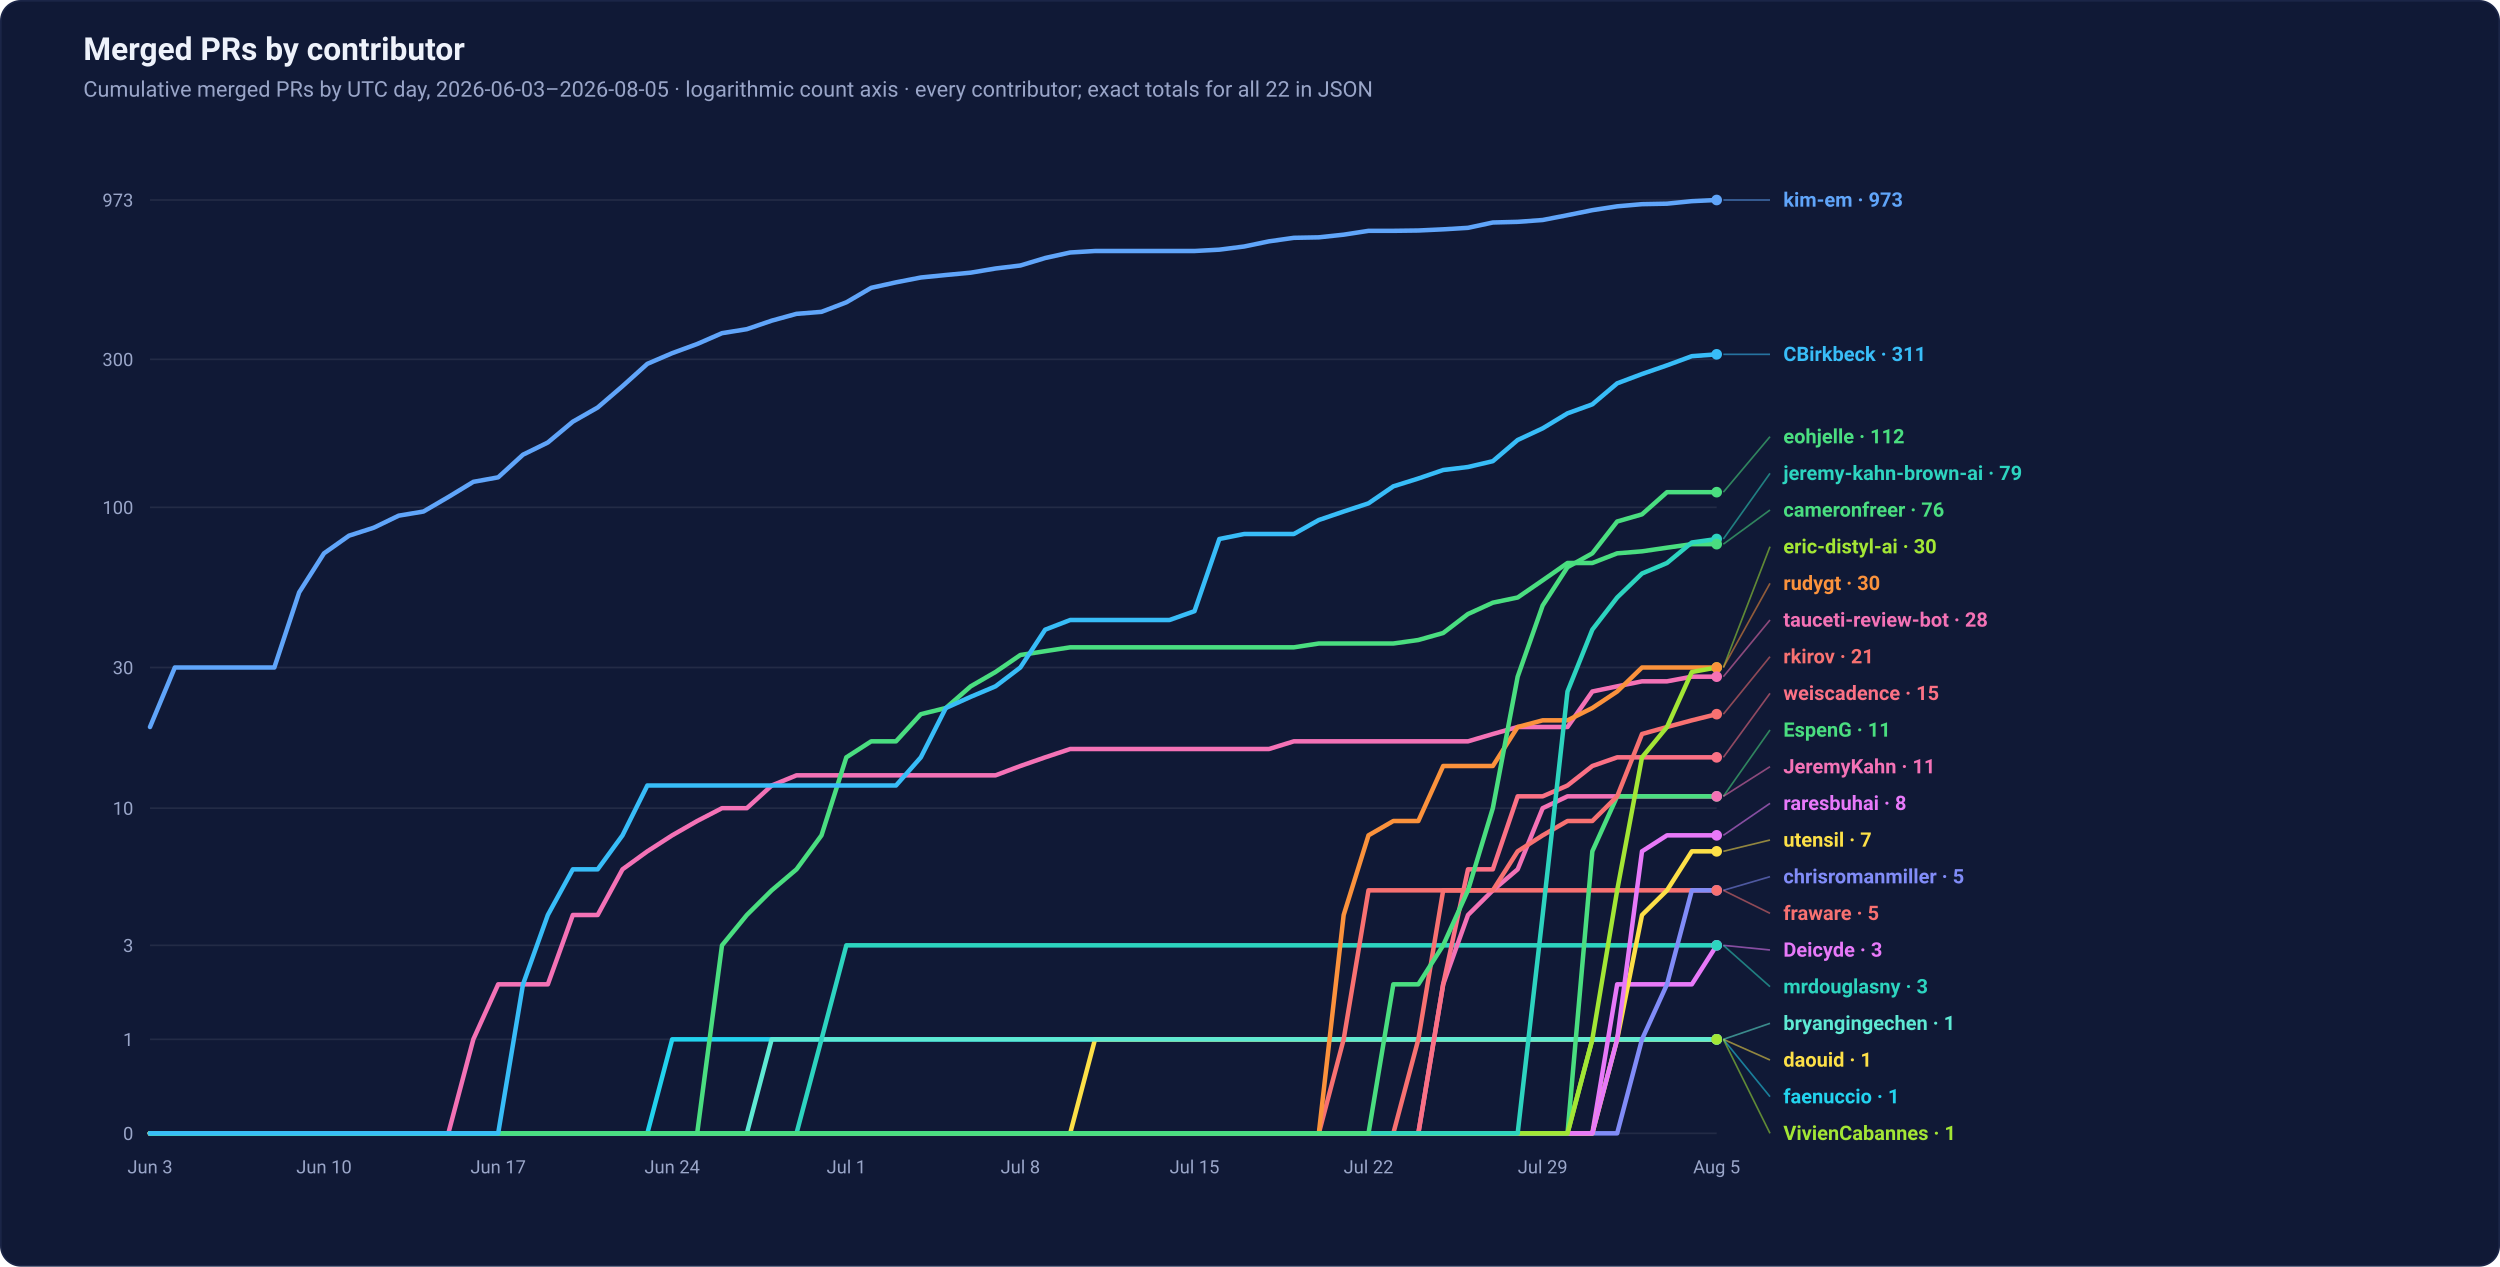
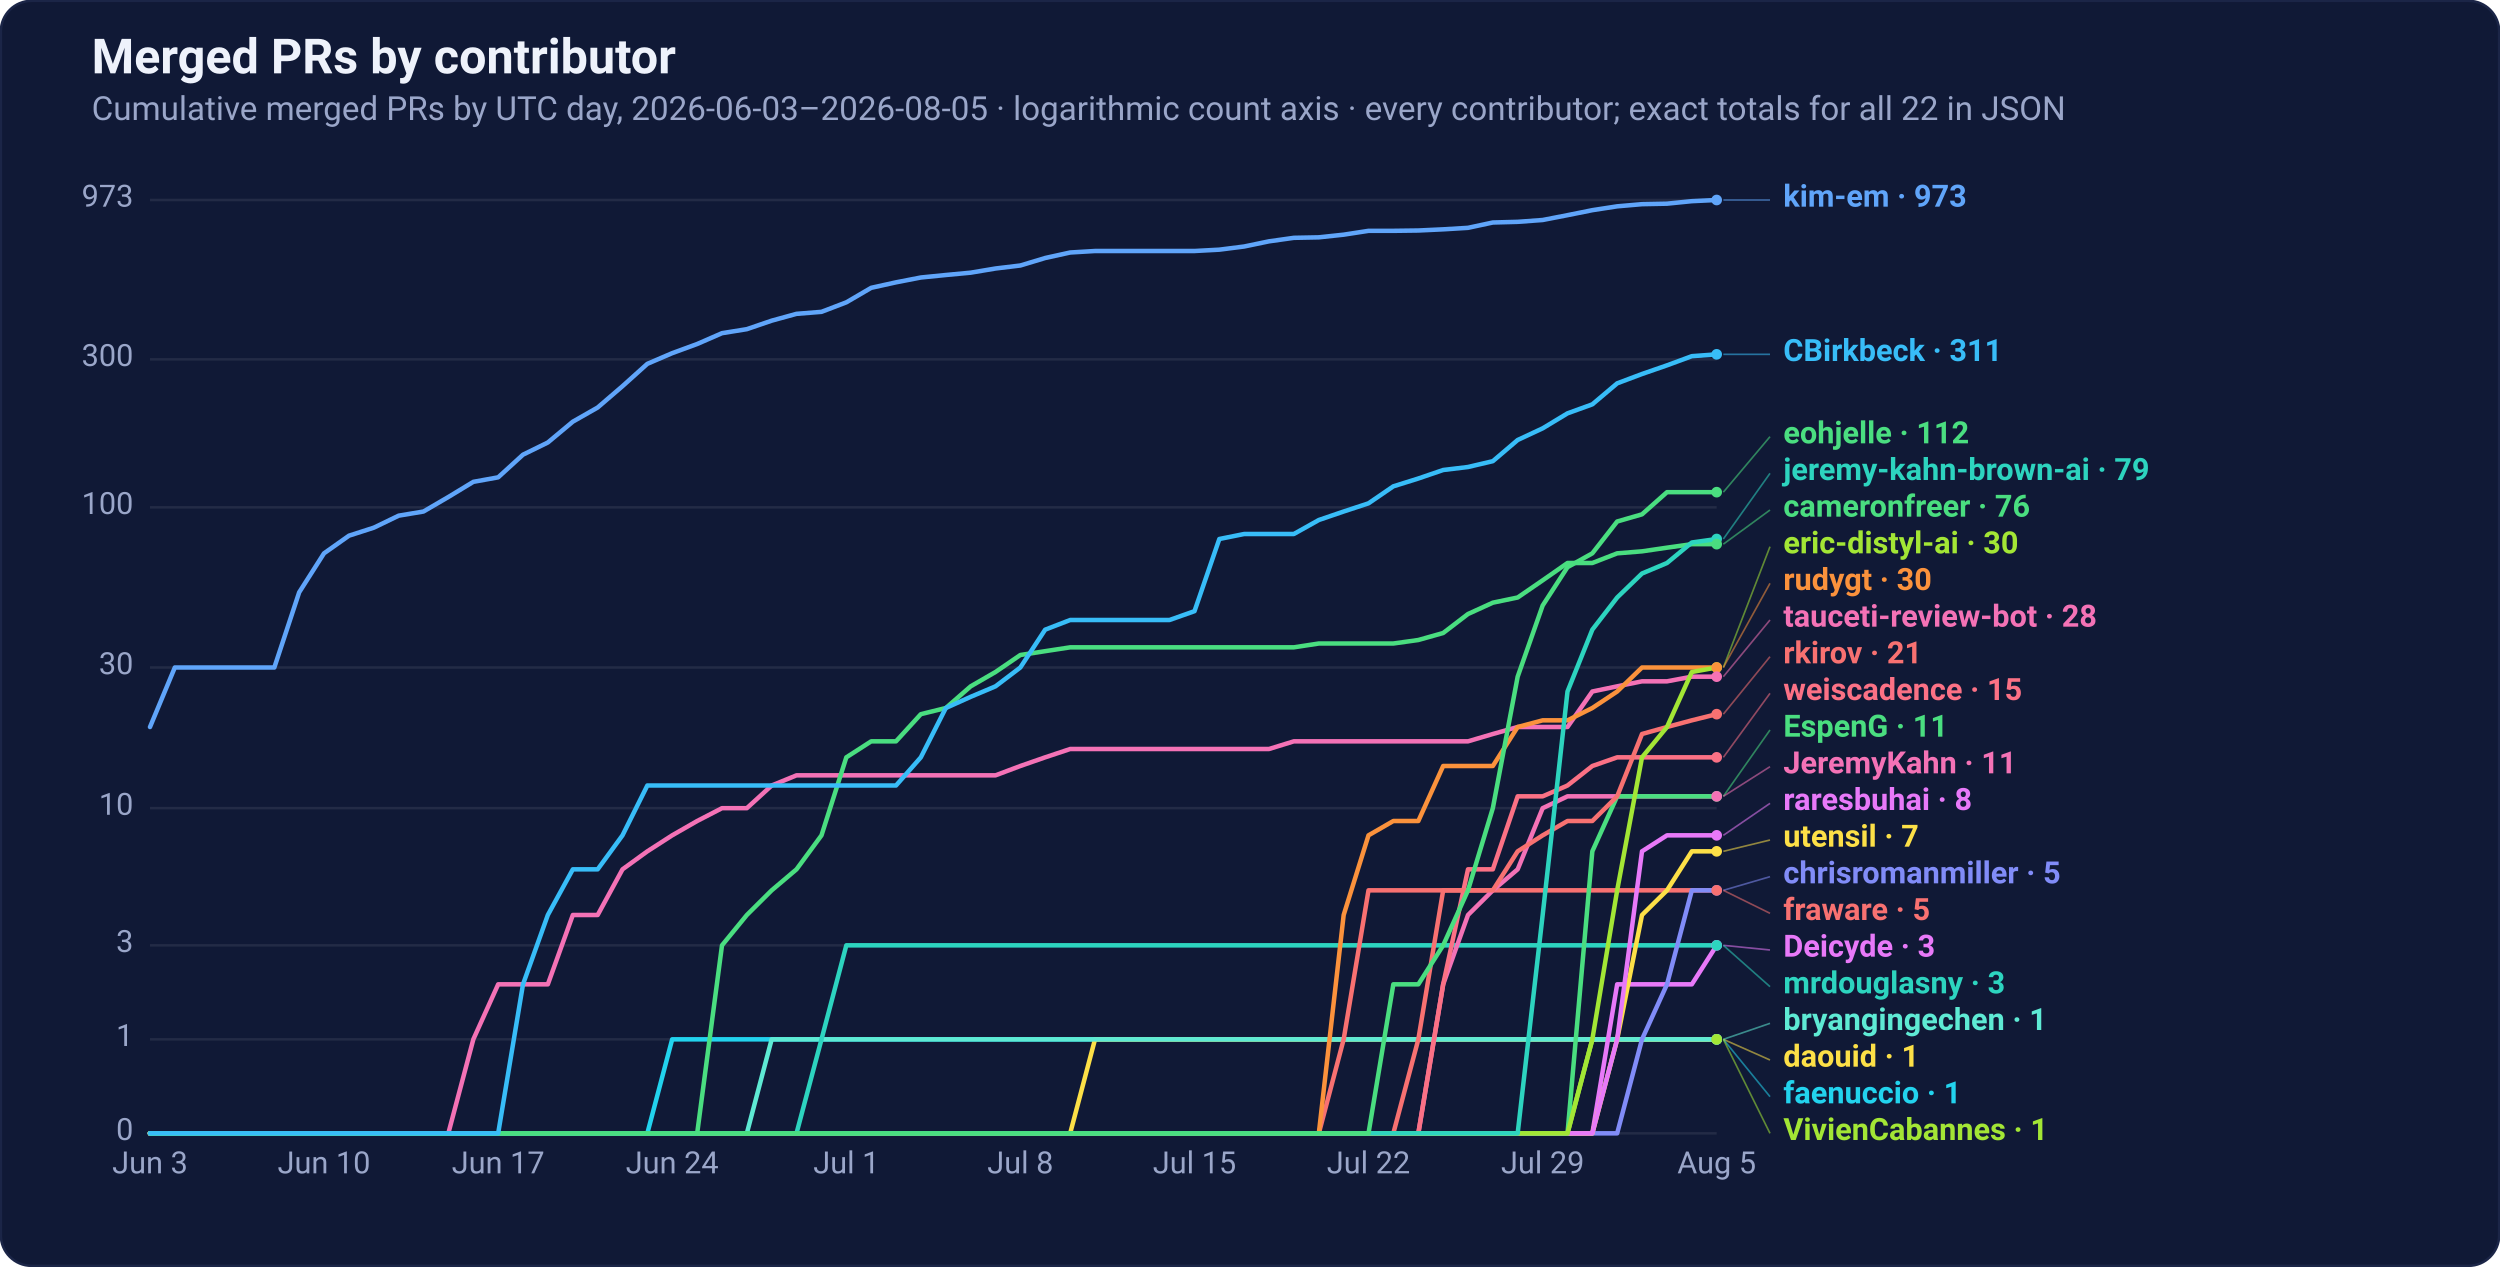
<svg xmlns="http://www.w3.org/2000/svg" viewBox="0 0 1500 760" role="img" aria-label="Merged PRs by contributor">
-   <style>text{font-family:ui-sans-serif,system-ui,-apple-system,'Segoe UI',Roboto,sans-serif;fill:#eef2fb}.title{font-size:19px;font-weight:600}.subtitle{font-size:13px;fill:#9aa6c9}.tick{font-size:11px;fill:#9aa6c9}.label{font-size:12px;font-weight:600}.grid{stroke:rgba(255,255,255,0.08);stroke-width:1}.leader{stroke-width:1;opacity:.55}</style>
-   <rect x="0.5" y="0.5" width="1499" height="759" rx="12" fill="#101936" stroke="#1b2547" />
-   <text x="50" y="36" class="title">Merged PRs by contributor</text>
-   <text x="50" y="58" class="subtitle">Cumulative merged PRs by UTC day, 2026-06-03–2026-08-05 · logarithmic count axis · every contributor; exact totals for all 22 in JSON</text>
+   <style>text{font-family:ui-sans-serif,system-ui,-apple-system,'Segoe UI',Roboto,sans-serif;fill:#eef2fb}.title{font-size:29.1px;font-weight:600}.subtitle{font-size:19.9px;fill:#9aa6c9}.tick{font-size:18.4px;fill:#9aa6c9}.grid{stroke:rgba(255,255,255,0.08);stroke-width:1.5}.axis{stroke:rgba(255,255,255,0.18);stroke-width:1.5}.label{font-size:18.4px;font-weight:600}.leader{stroke-width:1;opacity:.55}</style>
+   <rect x="0.5" y="0.5" width="1499" height="759" rx="18.4" fill="#101936" stroke="#1b2547" stroke-width="1.5" />
+   <text x="55" y="44" class="title">Merged PRs by contributor</text>
+   <text x="55" y="72" class="subtitle">Cumulative merged PRs by UTC day, 2026-06-03–2026-08-05 · logarithmic count axis · every contributor; exact totals for all 22 in JSON</text>
  <line x1="90" y1="680.0" x2="1030" y2="680.0" class="grid" />
  <text x="80" y="684.0" text-anchor="end" class="tick">0</text>
  <line x1="90" y1="623.6" x2="1030" y2="623.6" class="grid" />
  <text x="80" y="627.6" text-anchor="end" class="tick">1</text>
  <line x1="90" y1="567.2" x2="1030" y2="567.2" class="grid" />
  <text x="80" y="571.2" text-anchor="end" class="tick">3</text>
  <line x1="90" y1="484.9" x2="1030" y2="484.9" class="grid" />
  <text x="80" y="488.9" text-anchor="end" class="tick">10</text>
  <line x1="90" y1="400.5" x2="1030" y2="400.5" class="grid" />
  <text x="80" y="404.5" text-anchor="end" class="tick">30</text>
  <line x1="90" y1="304.4" x2="1030" y2="304.4" class="grid" />
  <text x="80" y="308.4" text-anchor="end" class="tick">100</text>
  <line x1="90" y1="215.6" x2="1030" y2="215.6" class="grid" />
  <text x="80" y="219.6" text-anchor="end" class="tick">300</text>
  <line x1="90" y1="120.0" x2="1030" y2="120.0" class="grid" />
  <text x="80" y="124.0" text-anchor="end" class="tick">973</text>
  <polyline points="90.0,680.0 104.9,680.0 119.8,680.0 134.8,680.0 149.7,680.0 164.6,680.0 179.5,680.0 194.4,680.0 209.4,680.0 224.3,680.0 239.2,680.0 254.1,680.0 269.0,680.0 284.0,680.0 298.9,680.0 313.8,680.0 328.7,680.0 343.7,680.0 358.6,680.0 373.5,680.0 388.4,680.0 403.3,680.0 418.3,680.0 433.2,680.0 448.1,680.0 463.0,680.0 477.9,680.0 492.9,680.0 507.8,680.0 522.7,680.0 537.6,680.0 552.5,680.0 567.5,680.0 582.4,680.0 597.3,680.0 612.2,680.0 627.1,680.0 642.1,680.0 657.0,680.0 671.9,680.0 686.8,680.0 701.7,680.0 716.7,680.0 731.6,680.0 746.5,680.0 761.4,680.0 776.3,680.0 791.3,680.0 806.2,680.0 821.1,680.0 836.0,680.0 851.0,680.0 865.9,680.0 880.8,680.0 895.7,680.0 910.6,680.0 925.6,680.0 940.5,680.0 955.4,623.6 970.3,623.6 985.2,623.6 1000.2,623.6 1015.1,623.6 1030.0,623.6" fill="none" stroke="#a3e635" stroke-width="2.7" stroke-linejoin="round" stroke-linecap="round" />
  <polyline points="90.0,680.0 104.9,680.0 119.8,680.0 134.8,680.0 149.7,680.0 164.6,680.0 179.5,680.0 194.4,680.0 209.4,680.0 224.3,680.0 239.2,680.0 254.1,680.0 269.0,680.0 284.0,680.0 298.9,680.0 313.8,680.0 328.7,680.0 343.7,680.0 358.6,680.0 373.5,680.0 388.4,680.0 403.3,623.6 418.3,623.6 433.2,623.6 448.1,623.6 463.0,623.6 477.9,623.6 492.9,623.6 507.8,623.6 522.7,623.6 537.6,623.6 552.5,623.6 567.5,623.6 582.4,623.6 597.3,623.6 612.2,623.6 627.1,623.6 642.1,623.6 657.0,623.6 671.9,623.6 686.8,623.6 701.7,623.6 716.7,623.6 731.6,623.6 746.5,623.6 761.4,623.6 776.3,623.6 791.3,623.6 806.2,623.6 821.1,623.6 836.0,623.6 851.0,623.6 865.9,623.6 880.8,623.6 895.7,623.6 910.6,623.6 925.6,623.6 940.5,623.6 955.4,623.6 970.3,623.6 985.2,623.6 1000.2,623.6 1015.1,623.6 1030.0,623.6" fill="none" stroke="#22d3ee" stroke-width="2.7" stroke-linejoin="round" stroke-linecap="round" />
  <polyline points="90.0,680.0 104.9,680.0 119.8,680.0 134.8,680.0 149.7,680.0 164.6,680.0 179.5,680.0 194.4,680.0 209.4,680.0 224.3,680.0 239.2,680.0 254.1,680.0 269.0,680.0 284.0,680.0 298.9,680.0 313.8,680.0 328.7,680.0 343.7,680.0 358.6,680.0 373.5,680.0 388.4,680.0 403.3,680.0 418.3,680.0 433.2,680.0 448.1,680.0 463.0,680.0 477.9,680.0 492.9,680.0 507.8,680.0 522.7,680.0 537.6,680.0 552.5,680.0 567.5,680.0 582.4,680.0 597.3,680.0 612.2,680.0 627.1,680.0 642.1,680.0 657.0,623.6 671.9,623.6 686.8,623.6 701.7,623.6 716.7,623.6 731.6,623.6 746.5,623.6 761.4,623.6 776.3,623.6 791.3,623.6 806.2,623.6 821.1,623.6 836.0,623.6 851.0,623.6 865.9,623.6 880.8,623.6 895.7,623.6 910.6,623.6 925.6,623.6 940.5,623.6 955.4,623.6 970.3,623.6 985.2,623.6 1000.2,623.6 1015.1,623.6 1030.0,623.6" fill="none" stroke="#fde047" stroke-width="2.7" stroke-linejoin="round" stroke-linecap="round" />
  <polyline points="90.0,680.0 104.9,680.0 119.8,680.0 134.8,680.0 149.7,680.0 164.6,680.0 179.5,680.0 194.4,680.0 209.4,680.0 224.3,680.0 239.2,680.0 254.1,680.0 269.0,680.0 284.0,680.0 298.9,680.0 313.8,680.0 328.7,680.0 343.7,680.0 358.6,680.0 373.5,680.0 388.4,680.0 403.3,680.0 418.3,680.0 433.2,680.0 448.1,680.0 463.0,623.6 477.9,623.6 492.9,623.6 507.8,623.6 522.7,623.6 537.6,623.6 552.5,623.6 567.5,623.6 582.4,623.6 597.3,623.6 612.2,623.6 627.1,623.6 642.1,623.6 657.0,623.6 671.9,623.6 686.8,623.6 701.7,623.6 716.7,623.6 731.6,623.6 746.5,623.6 761.4,623.6 776.3,623.6 791.3,623.6 806.2,623.6 821.1,623.6 836.0,623.6 851.0,623.6 865.9,623.6 880.8,623.6 895.7,623.6 910.6,623.6 925.6,623.6 940.5,623.6 955.4,623.6 970.3,623.6 985.2,623.6 1000.2,623.6 1015.1,623.6 1030.0,623.6" fill="none" stroke="#5eead4" stroke-width="2.7" stroke-linejoin="round" stroke-linecap="round" />
  <polyline points="90.0,680.0 104.9,680.0 119.8,680.0 134.8,680.0 149.7,680.0 164.6,680.0 179.5,680.0 194.4,680.0 209.4,680.0 224.3,680.0 239.2,680.0 254.1,680.0 269.0,680.0 284.0,680.0 298.9,680.0 313.8,680.0 328.7,680.0 343.7,680.0 358.6,680.0 373.5,680.0 388.4,680.0 403.3,680.0 418.3,680.0 433.2,680.0 448.1,680.0 463.0,680.0 477.9,680.0 492.9,623.6 507.8,567.2 522.7,567.2 537.6,567.2 552.5,567.2 567.5,567.2 582.4,567.2 597.3,567.2 612.2,567.2 627.1,567.2 642.1,567.2 657.0,567.2 671.9,567.2 686.8,567.2 701.7,567.2 716.7,567.2 731.6,567.2 746.5,567.2 761.4,567.2 776.3,567.2 791.3,567.2 806.2,567.2 821.1,567.2 836.0,567.2 851.0,567.2 865.9,567.2 880.8,567.2 895.7,567.2 910.6,567.2 925.6,567.2 940.5,567.2 955.4,567.2 970.3,567.2 985.2,567.2 1000.2,567.2 1015.1,567.2 1030.0,567.2" fill="none" stroke="#2dd4bf" stroke-width="2.7" stroke-linejoin="round" stroke-linecap="round" />
  <polyline points="90.0,680.0 104.9,680.0 119.8,680.0 134.8,680.0 149.7,680.0 164.6,680.0 179.5,680.0 194.4,680.0 209.4,680.0 224.3,680.0 239.2,680.0 254.1,680.0 269.0,680.0 284.0,680.0 298.9,680.0 313.8,680.0 328.7,680.0 343.7,680.0 358.6,680.0 373.5,680.0 388.4,680.0 403.3,680.0 418.3,680.0 433.2,680.0 448.1,680.0 463.0,680.0 477.9,680.0 492.9,680.0 507.8,680.0 522.7,680.0 537.6,680.0 552.5,680.0 567.5,680.0 582.4,680.0 597.3,680.0 612.2,680.0 627.1,680.0 642.1,680.0 657.0,680.0 671.9,680.0 686.8,680.0 701.7,680.0 716.7,680.0 731.6,680.0 746.5,680.0 761.4,680.0 776.3,680.0 791.3,680.0 806.2,680.0 821.1,680.0 836.0,680.0 851.0,680.0 865.9,680.0 880.8,680.0 895.7,680.0 910.6,680.0 925.6,680.0 940.5,680.0 955.4,680.0 970.3,590.6 985.2,590.6 1000.2,590.6 1015.1,590.6 1030.0,567.2" fill="none" stroke="#e879f9" stroke-width="2.7" stroke-linejoin="round" stroke-linecap="round" />
  <polyline points="90.0,680.0 104.9,680.0 119.8,680.0 134.8,680.0 149.7,680.0 164.6,680.0 179.5,680.0 194.4,680.0 209.4,680.0 224.3,680.0 239.2,680.0 254.1,680.0 269.0,680.0 284.0,680.0 298.9,680.0 313.8,680.0 328.7,680.0 343.7,680.0 358.6,680.0 373.5,680.0 388.4,680.0 403.3,680.0 418.3,680.0 433.2,680.0 448.1,680.0 463.0,680.0 477.9,680.0 492.9,680.0 507.8,680.0 522.7,680.0 537.6,680.0 552.5,680.0 567.5,680.0 582.4,680.0 597.3,680.0 612.2,680.0 627.1,680.0 642.1,680.0 657.0,680.0 671.9,680.0 686.8,680.0 701.7,680.0 716.7,680.0 731.6,680.0 746.5,680.0 761.4,680.0 776.3,680.0 791.3,680.0 806.2,680.0 821.1,680.0 836.0,680.0 851.0,623.6 865.9,534.2 880.8,534.2 895.7,534.2 910.6,534.2 925.6,534.2 940.5,534.2 955.4,534.2 970.3,534.2 985.2,534.2 1000.2,534.2 1015.1,534.2 1030.0,534.2" fill="none" stroke="#f87171" stroke-width="2.7" stroke-linejoin="round" stroke-linecap="round" />
  <polyline points="90.0,680.0 104.9,680.0 119.8,680.0 134.8,680.0 149.7,680.0 164.6,680.0 179.5,680.0 194.4,680.0 209.4,680.0 224.3,680.0 239.2,680.0 254.1,680.0 269.0,680.0 284.0,680.0 298.9,680.0 313.8,680.0 328.7,680.0 343.7,680.0 358.6,680.0 373.5,680.0 388.4,680.0 403.3,680.0 418.3,680.0 433.2,680.0 448.1,680.0 463.0,680.0 477.9,680.0 492.9,680.0 507.8,680.0 522.7,680.0 537.6,680.0 552.5,680.0 567.5,680.0 582.4,680.0 597.3,680.0 612.2,680.0 627.1,680.0 642.1,680.0 657.0,680.0 671.9,680.0 686.8,680.0 701.7,680.0 716.7,680.0 731.6,680.0 746.5,680.0 761.4,680.0 776.3,680.0 791.3,680.0 806.2,680.0 821.1,680.0 836.0,680.0 851.0,680.0 865.9,680.0 880.8,680.0 895.7,680.0 910.6,680.0 925.6,680.0 940.5,680.0 955.4,680.0 970.3,680.0 985.2,623.6 1000.2,590.6 1015.1,534.2 1030.0,534.2" fill="none" stroke="#818cf8" stroke-width="2.7" stroke-linejoin="round" stroke-linecap="round" />
  <polyline points="90.0,680.0 104.9,680.0 119.8,680.0 134.8,680.0 149.7,680.0 164.6,680.0 179.5,680.0 194.4,680.0 209.4,680.0 224.3,680.0 239.2,680.0 254.1,680.0 269.0,680.0 284.0,680.0 298.9,680.0 313.8,680.0 328.7,680.0 343.7,680.0 358.6,680.0 373.5,680.0 388.4,680.0 403.3,680.0 418.3,680.0 433.2,680.0 448.1,680.0 463.0,680.0 477.9,680.0 492.9,680.0 507.8,680.0 522.7,680.0 537.6,680.0 552.5,680.0 567.5,680.0 582.4,680.0 597.3,680.0 612.2,680.0 627.1,680.0 642.1,680.0 657.0,680.0 671.9,680.0 686.8,680.0 701.7,680.0 716.7,680.0 731.6,680.0 746.5,680.0 761.4,680.0 776.3,680.0 791.3,680.0 806.2,680.0 821.1,680.0 836.0,680.0 851.0,680.0 865.9,680.0 880.8,680.0 895.7,680.0 910.6,680.0 925.6,680.0 940.5,680.0 955.4,680.0 970.3,623.6 985.2,549.0 1000.2,534.2 1015.1,510.8 1030.0,510.8" fill="none" stroke="#fde047" stroke-width="2.7" stroke-linejoin="round" stroke-linecap="round" />
  <polyline points="90.0,680.0 104.9,680.0 119.8,680.0 134.8,680.0 149.7,680.0 164.6,680.0 179.5,680.0 194.4,680.0 209.4,680.0 224.3,680.0 239.2,680.0 254.1,680.0 269.0,680.0 284.0,680.0 298.9,680.0 313.8,680.0 328.7,680.0 343.7,680.0 358.6,680.0 373.5,680.0 388.4,680.0 403.3,680.0 418.3,680.0 433.2,680.0 448.1,680.0 463.0,680.0 477.9,680.0 492.9,680.0 507.8,680.0 522.7,680.0 537.6,680.0 552.5,680.0 567.5,680.0 582.4,680.0 597.3,680.0 612.2,680.0 627.1,680.0 642.1,680.0 657.0,680.0 671.9,680.0 686.8,680.0 701.7,680.0 716.7,680.0 731.6,680.0 746.5,680.0 761.4,680.0 776.3,680.0 791.3,680.0 806.2,680.0 821.1,680.0 836.0,680.0 851.0,680.0 865.9,680.0 880.8,680.0 895.7,680.0 910.6,680.0 925.6,680.0 940.5,680.0 955.4,680.0 970.3,623.6 985.2,510.8 1000.2,501.2 1015.1,501.2 1030.0,501.2" fill="none" stroke="#e879f9" stroke-width="2.7" stroke-linejoin="round" stroke-linecap="round" />
  <polyline points="90.0,680.0 104.9,680.0 119.8,680.0 134.8,680.0 149.7,680.0 164.6,680.0 179.5,680.0 194.4,680.0 209.4,680.0 224.3,680.0 239.2,680.0 254.1,680.0 269.0,680.0 284.0,680.0 298.9,680.0 313.8,680.0 328.7,680.0 343.7,680.0 358.6,680.0 373.5,680.0 388.4,680.0 403.3,680.0 418.3,680.0 433.2,680.0 448.1,680.0 463.0,680.0 477.9,680.0 492.9,680.0 507.8,680.0 522.7,680.0 537.6,680.0 552.5,680.0 567.5,680.0 582.4,680.0 597.3,680.0 612.2,680.0 627.1,680.0 642.1,680.0 657.0,680.0 671.9,680.0 686.8,680.0 701.7,680.0 716.7,680.0 731.6,680.0 746.5,680.0 761.4,680.0 776.3,680.0 791.3,680.0 806.2,680.0 821.1,680.0 836.0,680.0 851.0,680.0 865.9,590.6 880.8,549.0 895.7,534.2 910.6,521.6 925.6,484.9 940.5,477.8 955.4,477.8 970.3,477.8 985.2,477.8 1000.2,477.8 1015.1,477.8 1030.0,477.8" fill="none" stroke="#f472b6" stroke-width="2.7" stroke-linejoin="round" stroke-linecap="round" />
  <polyline points="90.0,680.0 104.9,680.0 119.8,680.0 134.8,680.0 149.7,680.0 164.6,680.0 179.5,680.0 194.4,680.0 209.4,680.0 224.3,680.0 239.2,680.0 254.1,680.0 269.0,680.0 284.0,680.0 298.9,680.0 313.8,680.0 328.7,680.0 343.7,680.0 358.6,680.0 373.5,680.0 388.4,680.0 403.3,680.0 418.3,680.0 433.2,680.0 448.1,680.0 463.0,680.0 477.9,680.0 492.9,680.0 507.8,680.0 522.7,680.0 537.6,680.0 552.5,680.0 567.5,680.0 582.4,680.0 597.3,680.0 612.2,680.0 627.1,680.0 642.1,680.0 657.0,680.0 671.9,680.0 686.8,680.0 701.7,680.0 716.7,680.0 731.6,680.0 746.5,680.0 761.4,680.0 776.3,680.0 791.3,680.0 806.2,680.0 821.1,680.0 836.0,680.0 851.0,680.0 865.9,680.0 880.8,680.0 895.7,680.0 910.6,680.0 925.6,680.0 940.5,680.0 955.4,510.8 970.3,477.8 985.2,477.8 1000.2,477.8 1015.1,477.8 1030.0,477.8" fill="none" stroke="#4ade80" stroke-width="2.7" stroke-linejoin="round" stroke-linecap="round" />
  <polyline points="90.0,680.0 104.9,680.0 119.8,680.0 134.8,680.0 149.7,680.0 164.6,680.0 179.5,680.0 194.4,680.0 209.4,680.0 224.3,680.0 239.2,680.0 254.1,680.0 269.0,680.0 284.0,680.0 298.9,680.0 313.8,680.0 328.7,680.0 343.7,680.0 358.6,680.0 373.5,680.0 388.4,680.0 403.3,680.0 418.3,680.0 433.2,680.0 448.1,680.0 463.0,680.0 477.9,680.0 492.9,680.0 507.8,680.0 522.7,680.0 537.6,680.0 552.5,680.0 567.5,680.0 582.4,680.0 597.3,680.0 612.2,680.0 627.1,680.0 642.1,680.0 657.0,680.0 671.9,680.0 686.8,680.0 701.7,680.0 716.7,680.0 731.6,680.0 746.5,680.0 761.4,680.0 776.3,680.0 791.3,680.0 806.2,680.0 821.1,680.0 836.0,680.0 851.0,680.0 865.9,590.6 880.8,521.6 895.7,521.6 910.6,477.8 925.6,477.8 940.5,471.3 955.4,459.6 970.3,454.4 985.2,454.4 1000.2,454.4 1015.1,454.4 1030.0,454.4" fill="none" stroke="#fb7185" stroke-width="2.7" stroke-linejoin="round" stroke-linecap="round" />
  <polyline points="90.0,680.0 104.9,680.0 119.8,680.0 134.8,680.0 149.7,680.0 164.6,680.0 179.5,680.0 194.4,680.0 209.4,680.0 224.3,680.0 239.2,680.0 254.1,680.0 269.0,680.0 284.0,680.0 298.9,680.0 313.8,680.0 328.7,680.0 343.7,680.0 358.6,680.0 373.5,680.0 388.4,680.0 403.3,680.0 418.3,680.0 433.2,680.0 448.1,680.0 463.0,680.0 477.9,680.0 492.9,680.0 507.8,680.0 522.7,680.0 537.6,680.0 552.5,680.0 567.5,680.0 582.4,680.0 597.3,680.0 612.2,680.0 627.1,680.0 642.1,680.0 657.0,680.0 671.9,680.0 686.8,680.0 701.7,680.0 716.7,680.0 731.6,680.0 746.5,680.0 761.4,680.0 776.3,680.0 791.3,680.0 806.2,623.6 821.1,534.2 836.0,534.2 851.0,534.2 865.9,534.2 880.8,534.2 895.7,534.2 910.6,510.8 925.6,501.2 940.5,492.6 955.4,492.6 970.3,477.8 985.2,440.4 1000.2,436.2 1015.1,432.2 1030.0,428.5" fill="none" stroke="#f87171" stroke-width="2.7" stroke-linejoin="round" stroke-linecap="round" />
  <polyline points="90.0,680.0 104.9,680.0 119.8,680.0 134.8,680.0 149.7,680.0 164.6,680.0 179.5,680.0 194.4,680.0 209.4,680.0 224.3,680.0 239.2,680.0 254.1,680.0 269.0,680.0 284.0,623.6 298.9,590.6 313.8,590.6 328.7,590.6 343.7,549.0 358.6,549.0 373.5,521.6 388.4,510.8 403.3,501.2 418.3,492.6 433.2,484.9 448.1,484.9 463.0,471.3 477.9,465.2 492.9,465.2 507.8,465.2 522.7,465.2 537.6,465.2 552.5,465.2 567.5,465.2 582.4,465.2 597.3,465.2 612.2,459.6 627.1,454.4 642.1,449.4 657.0,449.4 671.9,449.4 686.8,449.4 701.7,449.4 716.7,449.4 731.6,449.4 746.5,449.4 761.4,449.4 776.3,444.8 791.3,444.8 806.2,444.8 821.1,444.8 836.0,444.8 851.0,444.8 865.9,444.8 880.8,444.8 895.7,440.4 910.6,436.2 925.6,436.2 940.5,436.2 955.4,414.9 970.3,411.8 985.2,408.8 1000.2,408.8 1015.1,406.0 1030.0,406.0" fill="none" stroke="#f472b6" stroke-width="2.7" stroke-linejoin="round" stroke-linecap="round" />
  <polyline points="90.0,680.0 104.9,680.0 119.8,680.0 134.8,680.0 149.7,680.0 164.6,680.0 179.5,680.0 194.4,680.0 209.4,680.0 224.3,680.0 239.2,680.0 254.1,680.0 269.0,680.0 284.0,680.0 298.9,680.0 313.8,680.0 328.7,680.0 343.7,680.0 358.6,680.0 373.5,680.0 388.4,680.0 403.3,680.0 418.3,680.0 433.2,680.0 448.1,680.0 463.0,680.0 477.9,680.0 492.9,680.0 507.8,680.0 522.7,680.0 537.6,680.0 552.5,680.0 567.5,680.0 582.4,680.0 597.3,680.0 612.2,680.0 627.1,680.0 642.1,680.0 657.0,680.0 671.9,680.0 686.8,680.0 701.7,680.0 716.7,680.0 731.6,680.0 746.5,680.0 761.4,680.0 776.3,680.0 791.3,680.0 806.2,549.0 821.1,501.2 836.0,492.6 851.0,492.6 865.9,459.6 880.8,459.6 895.7,459.6 910.6,436.2 925.6,432.2 940.5,432.2 955.4,424.8 970.3,414.9 985.2,400.5 1000.2,400.5 1015.1,400.5 1030.0,400.5" fill="none" stroke="#fb923c" stroke-width="2.7" stroke-linejoin="round" stroke-linecap="round" />
  <polyline points="90.0,680.0 104.9,680.0 119.8,680.0 134.8,680.0 149.7,680.0 164.6,680.0 179.5,680.0 194.4,680.0 209.4,680.0 224.3,680.0 239.2,680.0 254.1,680.0 269.0,680.0 284.0,680.0 298.9,680.0 313.8,680.0 328.7,680.0 343.7,680.0 358.6,680.0 373.5,680.0 388.4,680.0 403.3,680.0 418.3,680.0 433.2,680.0 448.1,680.0 463.0,680.0 477.9,680.0 492.9,680.0 507.8,680.0 522.7,680.0 537.6,680.0 552.5,680.0 567.5,680.0 582.4,680.0 597.3,680.0 612.2,680.0 627.1,680.0 642.1,680.0 657.0,680.0 671.9,680.0 686.8,680.0 701.7,680.0 716.7,680.0 731.6,680.0 746.5,680.0 761.4,680.0 776.3,680.0 791.3,680.0 806.2,680.0 821.1,680.0 836.0,680.0 851.0,680.0 865.9,680.0 880.8,680.0 895.7,680.0 910.6,680.0 925.6,680.0 940.5,680.0 955.4,623.6 970.3,534.2 985.2,454.4 1000.2,436.2 1015.1,403.2 1030.0,400.5" fill="none" stroke="#a3e635" stroke-width="2.7" stroke-linejoin="round" stroke-linecap="round" />
  <polyline points="90.0,680.0 104.9,680.0 119.8,680.0 134.8,680.0 149.7,680.0 164.6,680.0 179.5,680.0 194.4,680.0 209.4,680.0 224.3,680.0 239.2,680.0 254.1,680.0 269.0,680.0 284.0,680.0 298.9,680.0 313.8,680.0 328.7,680.0 343.7,680.0 358.6,680.0 373.5,680.0 388.4,680.0 403.3,680.0 418.3,680.0 433.2,567.2 448.1,549.0 463.0,534.2 477.9,521.6 492.9,501.2 507.8,454.4 522.7,444.8 537.6,444.8 552.5,428.5 567.5,424.8 582.4,411.8 597.3,403.2 612.2,393.0 627.1,390.7 642.1,388.4 657.0,388.4 671.9,388.4 686.8,388.4 701.7,388.4 716.7,388.4 731.6,388.4 746.5,388.4 761.4,388.4 776.3,388.4 791.3,386.1 806.2,386.1 821.1,386.1 836.0,386.1 851.0,384.0 865.9,379.8 880.8,368.4 895.7,361.6 910.6,358.5 925.6,348.2 940.5,337.8 955.4,337.8 970.3,332.0 985.2,330.8 1000.2,328.6 1015.1,326.5 1030.0,326.5" fill="none" stroke="#4ade80" stroke-width="2.7" stroke-linejoin="round" stroke-linecap="round" />
  <polyline points="90.0,680.0 104.9,680.0 119.8,680.0 134.8,680.0 149.7,680.0 164.6,680.0 179.5,680.0 194.4,680.0 209.4,680.0 224.3,680.0 239.2,680.0 254.1,680.0 269.0,680.0 284.0,680.0 298.9,680.0 313.8,680.0 328.7,680.0 343.7,680.0 358.6,680.0 373.5,680.0 388.4,680.0 403.3,680.0 418.3,680.0 433.2,680.0 448.1,680.0 463.0,680.0 477.9,680.0 492.9,680.0 507.8,680.0 522.7,680.0 537.6,680.0 552.5,680.0 567.5,680.0 582.4,680.0 597.3,680.0 612.2,680.0 627.1,680.0 642.1,680.0 657.0,680.0 671.9,680.0 686.8,680.0 701.7,680.0 716.7,680.0 731.6,680.0 746.5,680.0 761.4,680.0 776.3,680.0 791.3,680.0 806.2,680.0 821.1,680.0 836.0,680.0 851.0,680.0 865.9,680.0 880.8,680.0 895.7,680.0 910.6,680.0 925.6,549.0 940.5,414.9 955.4,377.8 970.3,358.5 985.2,344.1 1000.2,337.8 1015.1,325.5 1030.0,323.4" fill="none" stroke="#2dd4bf" stroke-width="2.7" stroke-linejoin="round" stroke-linecap="round" />
  <polyline points="90.0,680.0 104.9,680.0 119.8,680.0 134.8,680.0 149.7,680.0 164.6,680.0 179.5,680.0 194.4,680.0 209.4,680.0 224.3,680.0 239.2,680.0 254.1,680.0 269.0,680.0 284.0,680.0 298.9,680.0 313.8,680.0 328.7,680.0 343.7,680.0 358.6,680.0 373.5,680.0 388.4,680.0 403.3,680.0 418.3,680.0 433.2,680.0 448.1,680.0 463.0,680.0 477.9,680.0 492.9,680.0 507.8,680.0 522.7,680.0 537.6,680.0 552.5,680.0 567.5,680.0 582.4,680.0 597.3,680.0 612.2,680.0 627.1,680.0 642.1,680.0 657.0,680.0 671.9,680.0 686.8,680.0 701.7,680.0 716.7,680.0 731.6,680.0 746.5,680.0 761.4,680.0 776.3,680.0 791.3,680.0 806.2,680.0 821.1,680.0 836.0,590.6 851.0,590.6 865.9,567.2 880.8,534.2 895.7,484.9 910.6,406.0 925.6,363.3 940.5,340.3 955.4,332.0 970.3,312.9 985.2,308.6 1000.2,295.3 1015.1,295.3 1030.0,295.3" fill="none" stroke="#4ade80" stroke-width="2.7" stroke-linejoin="round" stroke-linecap="round" />
  <polyline points="90.0,680.0 104.9,680.0 119.8,680.0 134.8,680.0 149.7,680.0 164.6,680.0 179.5,680.0 194.4,680.0 209.4,680.0 224.3,680.0 239.2,680.0 254.1,680.0 269.0,680.0 284.0,680.0 298.9,680.0 313.8,590.6 328.7,549.0 343.7,521.6 358.6,521.6 373.5,501.2 388.4,471.3 403.3,471.3 418.3,471.3 433.2,471.3 448.1,471.3 463.0,471.3 477.9,471.3 492.9,471.3 507.8,471.3 522.7,471.3 537.6,471.3 552.5,454.4 567.5,424.8 582.4,418.1 597.3,411.8 612.2,400.5 627.1,377.8 642.1,372.0 657.0,372.0 671.9,372.0 686.8,372.0 701.7,372.0 716.7,366.7 731.6,323.4 746.5,320.4 761.4,320.4 776.3,320.4 791.3,312.0 806.2,306.9 821.1,302.0 836.0,291.8 851.0,287.1 865.9,282.0 880.8,280.2 895.7,276.7 910.6,264.0 925.6,257.0 940.5,248.0 955.4,242.6 970.3,230.0 985.2,224.4 1000.2,219.2 1015.1,213.7 1030.0,212.6" fill="none" stroke="#38bdf8" stroke-width="2.7" stroke-linejoin="round" stroke-linecap="round" />
  <polyline points="90.0,436.2 104.9,400.5 119.8,400.5 134.8,400.5 149.7,400.5 164.6,400.5 179.5,355.4 194.4,332.0 209.4,321.4 224.3,316.6 239.2,309.4 254.1,306.9 269.0,298.2 284.0,289.1 298.9,286.4 313.8,272.8 328.7,265.5 343.7,253.0 358.6,244.5 373.5,231.7 388.4,218.3 403.3,211.9 418.3,206.4 433.2,199.9 448.1,197.5 463.0,192.4 477.9,188.3 492.9,187.1 507.8,181.4 522.7,172.7 537.6,169.4 552.5,166.5 567.5,165.0 582.4,163.6 597.3,161.1 612.2,159.3 627.1,154.8 642.1,151.5 657.0,150.6 671.9,150.6 686.8,150.6 701.7,150.6 716.7,150.6 731.6,149.8 746.5,147.9 761.4,144.8 776.3,142.7 791.3,142.4 806.2,140.8 821.1,138.5 836.0,138.5 851.0,138.3 865.9,137.6 880.8,136.7 895.7,133.5 910.6,133.1 925.6,132.0 940.5,129.1 955.4,126.1 970.3,123.8 985.2,122.5 1000.2,122.2 1015.1,120.7 1030.0,120.0" fill="none" stroke="#60a5fa" stroke-width="2.7" stroke-linejoin="round" stroke-linecap="round" />
  <line x1="1034" y1="120.0" x2="1062" y2="120.0" stroke="#60a5fa" class="leader" />
  <circle cx="1030" cy="120.0" r="3.2" fill="#60a5fa" />
  <text x="1070" y="124.0" class="label" style="fill:#60a5fa">kim-em · 973</text>
  <line x1="1034" y1="212.6" x2="1062" y2="212.6" stroke="#38bdf8" class="leader" />
  <circle cx="1030" cy="212.6" r="3.2" fill="#38bdf8" />
  <text x="1070" y="216.6" class="label" style="fill:#38bdf8">CBirkbeck · 311</text>
  <line x1="1034" y1="295.3" x2="1062" y2="262.0" stroke="#4ade80" class="leader" />
  <circle cx="1030" cy="295.3" r="3.2" fill="#4ade80" />
  <text x="1070" y="266.0" class="label" style="fill:#4ade80">eohjelle · 112</text>
  <line x1="1034" y1="323.4" x2="1062" y2="284.0" stroke="#2dd4bf" class="leader" />
  <circle cx="1030" cy="323.4" r="3.2" fill="#2dd4bf" />
  <text x="1070" y="288.0" class="label" style="fill:#2dd4bf">jeremy-kahn-brown-ai · 79</text>
  <line x1="1034" y1="326.5" x2="1062" y2="306.0" stroke="#4ade80" class="leader" />
  <circle cx="1030" cy="326.5" r="3.2" fill="#4ade80" />
  <text x="1070" y="310.0" class="label" style="fill:#4ade80">cameronfreer · 76</text>
  <line x1="1034" y1="400.5" x2="1062" y2="328.0" stroke="#a3e635" class="leader" />
  <circle cx="1030" cy="400.5" r="3.2" fill="#a3e635" />
  <text x="1070" y="332.0" class="label" style="fill:#a3e635">eric-distyl-ai · 30</text>
  <line x1="1034" y1="400.5" x2="1062" y2="350.0" stroke="#fb923c" class="leader" />
  <circle cx="1030" cy="400.5" r="3.2" fill="#fb923c" />
  <text x="1070" y="354.0" class="label" style="fill:#fb923c">rudygt · 30</text>
  <line x1="1034" y1="406.0" x2="1062" y2="372.0" stroke="#f472b6" class="leader" />
  <circle cx="1030" cy="406.0" r="3.2" fill="#f472b6" />
  <text x="1070" y="376.0" class="label" style="fill:#f472b6">tauceti-review-bot · 28</text>
  <line x1="1034" y1="428.5" x2="1062" y2="394.0" stroke="#f87171" class="leader" />
  <circle cx="1030" cy="428.5" r="3.2" fill="#f87171" />
  <text x="1070" y="398.0" class="label" style="fill:#f87171">rkirov · 21</text>
  <line x1="1034" y1="454.4" x2="1062" y2="416.0" stroke="#fb7185" class="leader" />
  <circle cx="1030" cy="454.4" r="3.2" fill="#fb7185" />
  <text x="1070" y="420.0" class="label" style="fill:#fb7185">weiscadence · 15</text>
  <line x1="1034" y1="477.8" x2="1062" y2="438.0" stroke="#4ade80" class="leader" />
  <circle cx="1030" cy="477.8" r="3.2" fill="#4ade80" />
  <text x="1070" y="442.0" class="label" style="fill:#4ade80">EspenG · 11</text>
  <line x1="1034" y1="477.8" x2="1062" y2="460.0" stroke="#f472b6" class="leader" />
  <circle cx="1030" cy="477.8" r="3.2" fill="#f472b6" />
  <text x="1070" y="464.0" class="label" style="fill:#f472b6">JeremyKahn · 11</text>
  <line x1="1034" y1="501.2" x2="1062" y2="482.0" stroke="#e879f9" class="leader" />
  <circle cx="1030" cy="501.2" r="3.2" fill="#e879f9" />
  <text x="1070" y="486.0" class="label" style="fill:#e879f9">raresbuhai · 8</text>
  <line x1="1034" y1="510.8" x2="1062" y2="504.0" stroke="#fde047" class="leader" />
  <circle cx="1030" cy="510.8" r="3.2" fill="#fde047" />
  <text x="1070" y="508.0" class="label" style="fill:#fde047">utensil · 7</text>
  <line x1="1034" y1="534.2" x2="1062" y2="526.0" stroke="#818cf8" class="leader" />
  <circle cx="1030" cy="534.2" r="3.2" fill="#818cf8" />
  <text x="1070" y="530.0" class="label" style="fill:#818cf8">chrisromanmiller · 5</text>
  <line x1="1034" y1="534.2" x2="1062" y2="548.0" stroke="#f87171" class="leader" />
  <circle cx="1030" cy="534.2" r="3.2" fill="#f87171" />
  <text x="1070" y="552.0" class="label" style="fill:#f87171">fraware · 5</text>
  <line x1="1034" y1="567.2" x2="1062" y2="570.0" stroke="#e879f9" class="leader" />
  <circle cx="1030" cy="567.2" r="3.2" fill="#e879f9" />
  <text x="1070" y="574.0" class="label" style="fill:#e879f9">Deicyde · 3</text>
  <line x1="1034" y1="567.2" x2="1062" y2="592.0" stroke="#2dd4bf" class="leader" />
  <circle cx="1030" cy="567.2" r="3.2" fill="#2dd4bf" />
  <text x="1070" y="596.0" class="label" style="fill:#2dd4bf">mrdouglasny · 3</text>
  <line x1="1034" y1="623.6" x2="1062" y2="614.0" stroke="#5eead4" class="leader" />
  <circle cx="1030" cy="623.6" r="3.2" fill="#5eead4" />
  <text x="1070" y="618.0" class="label" style="fill:#5eead4">bryangingechen · 1</text>
  <line x1="1034" y1="623.6" x2="1062" y2="636.0" stroke="#fde047" class="leader" />
  <circle cx="1030" cy="623.6" r="3.2" fill="#fde047" />
  <text x="1070" y="640.0" class="label" style="fill:#fde047">daouid · 1</text>
  <line x1="1034" y1="623.6" x2="1062" y2="658.0" stroke="#22d3ee" class="leader" />
  <circle cx="1030" cy="623.6" r="3.2" fill="#22d3ee" />
  <text x="1070" y="662.0" class="label" style="fill:#22d3ee">faenuccio · 1</text>
  <line x1="1034" y1="623.6" x2="1062" y2="680.0" stroke="#a3e635" class="leader" />
  <circle cx="1030" cy="623.6" r="3.2" fill="#a3e635" />
  <text x="1070" y="684.0" class="label" style="fill:#a3e635">VivienCabannes · 1</text>
  <text x="90.0" y="704" text-anchor="middle" class="tick">Jun 3</text>
  <text x="194.4" y="704" text-anchor="middle" class="tick">Jun 10</text>
  <text x="298.9" y="704" text-anchor="middle" class="tick">Jun 17</text>
  <text x="403.3" y="704" text-anchor="middle" class="tick">Jun 24</text>
  <text x="507.8" y="704" text-anchor="middle" class="tick">Jul 1</text>
  <text x="612.2" y="704" text-anchor="middle" class="tick">Jul 8</text>
  <text x="716.7" y="704" text-anchor="middle" class="tick">Jul 15</text>
  <text x="821.1" y="704" text-anchor="middle" class="tick">Jul 22</text>
  <text x="925.6" y="704" text-anchor="middle" class="tick">Jul 29</text>
  <text x="1030.0" y="704" text-anchor="middle" class="tick">Aug 5</text>
</svg>
